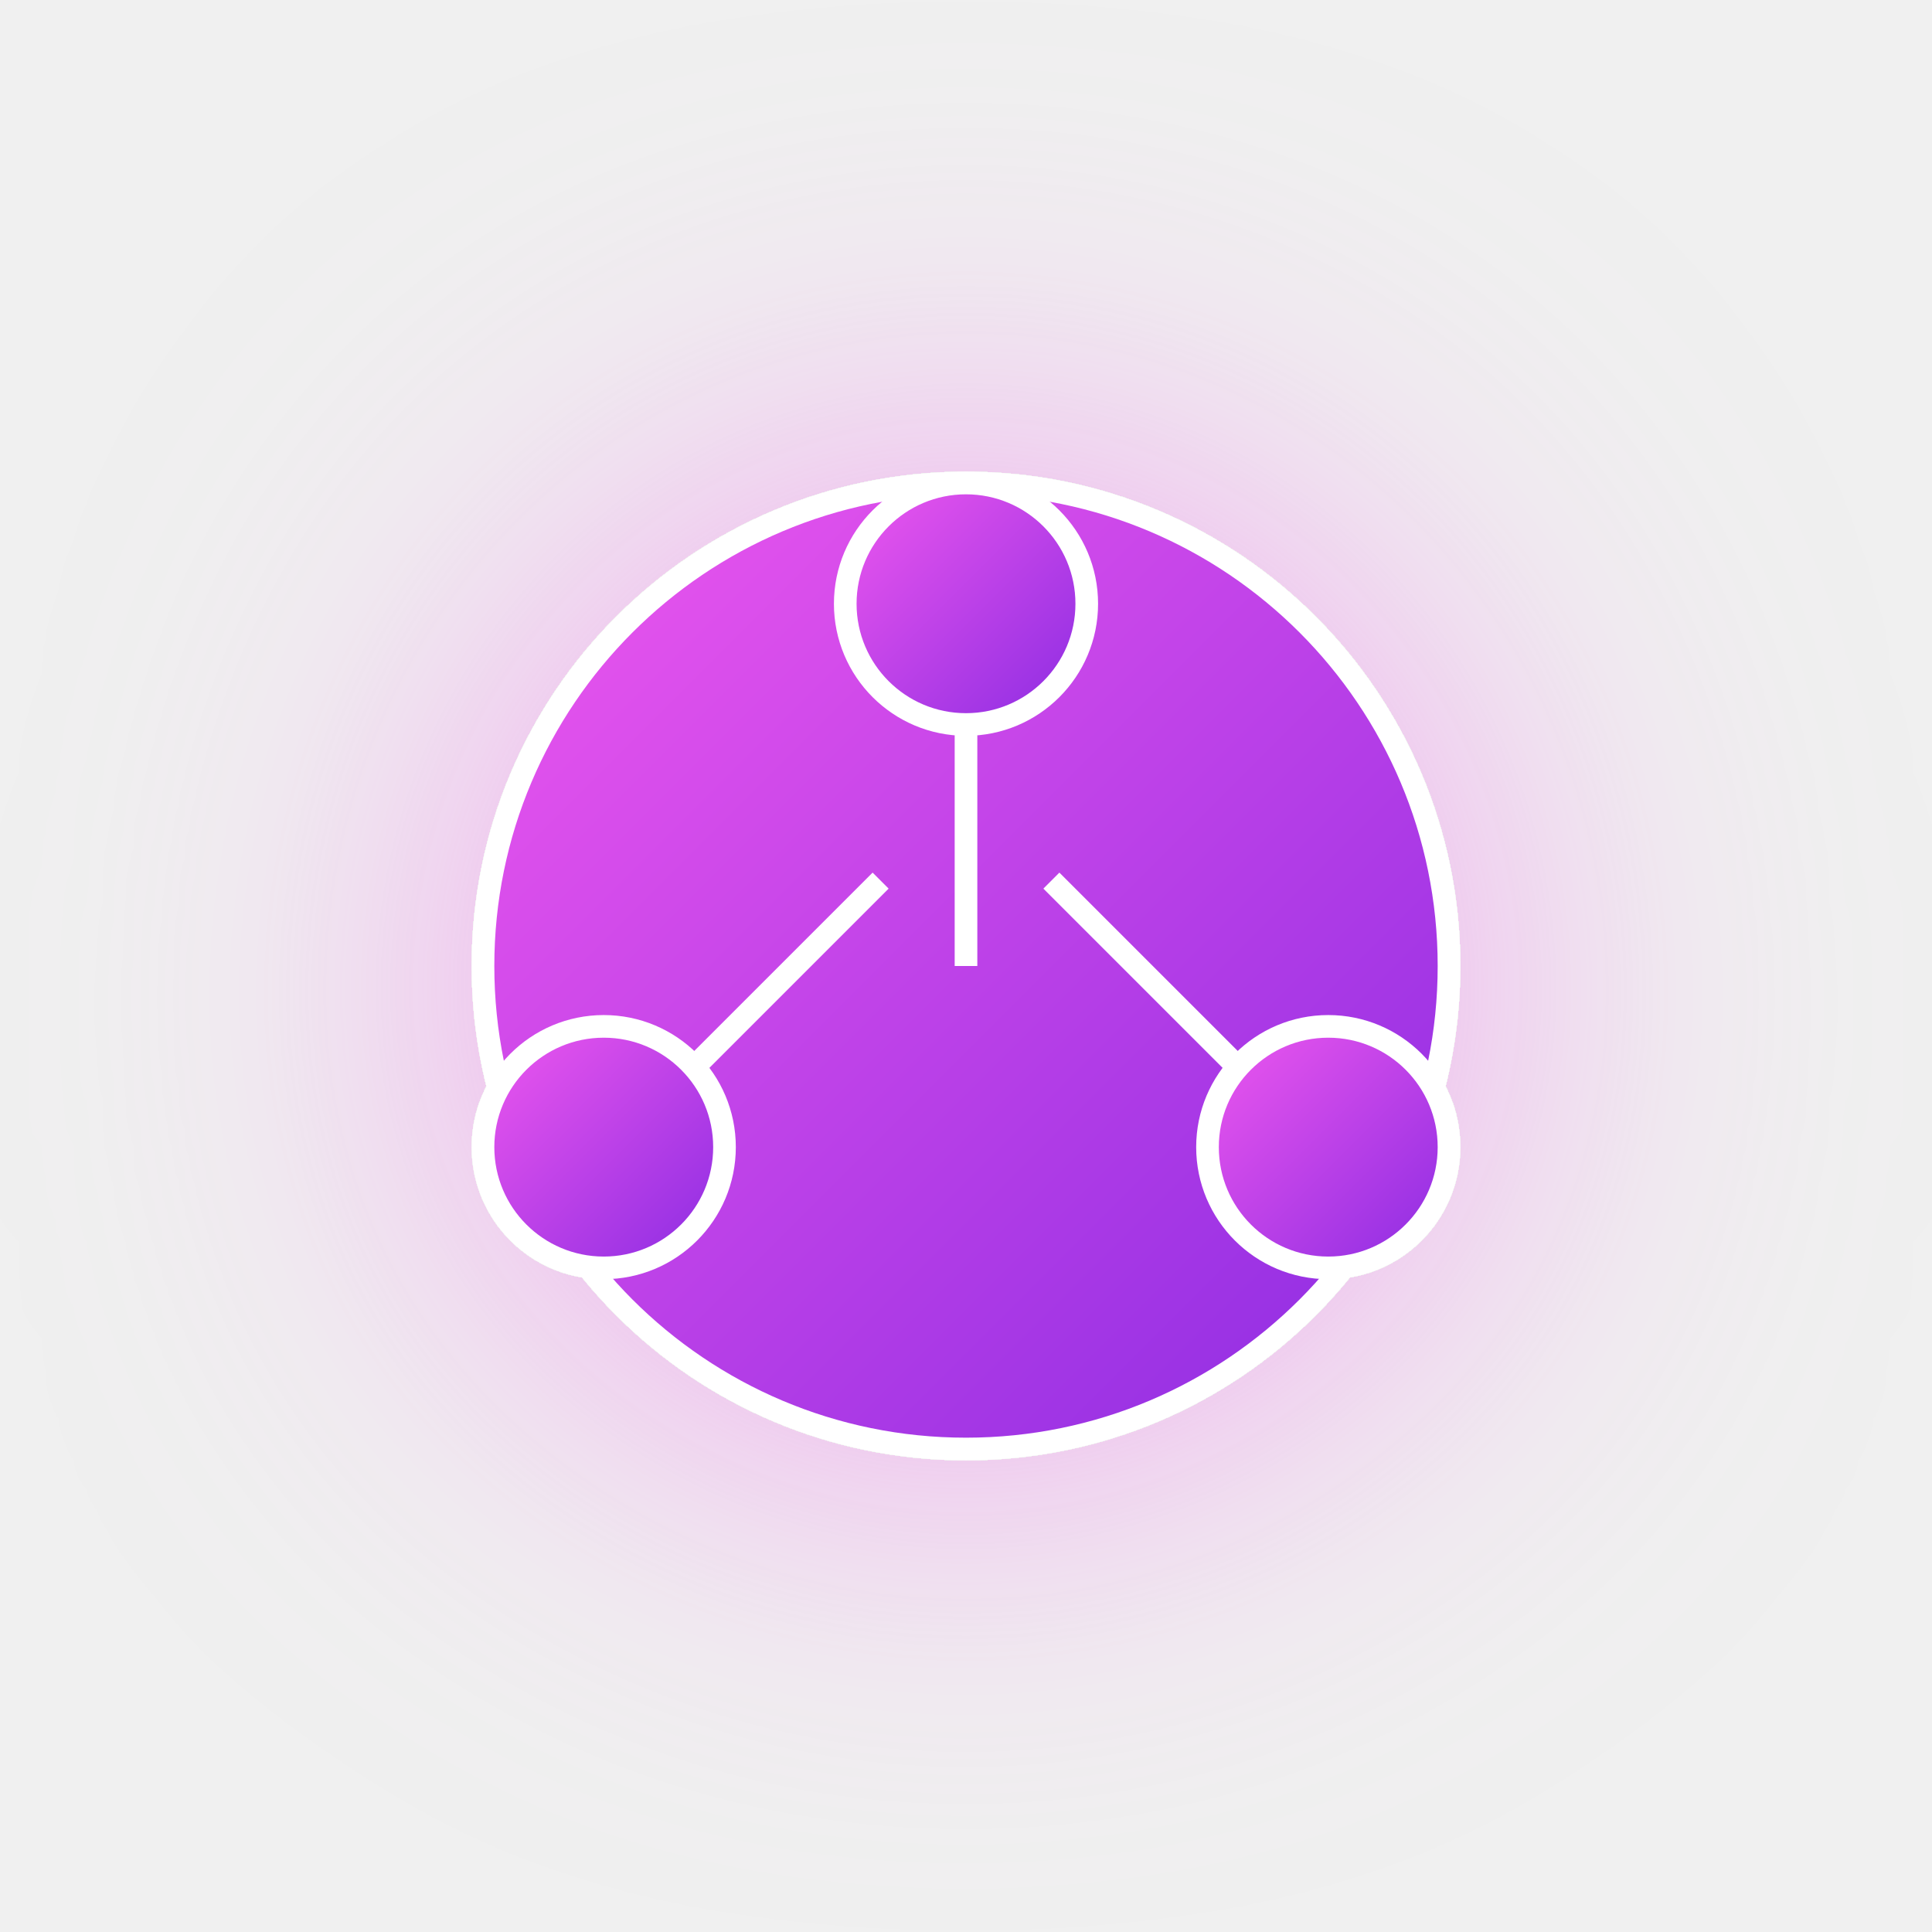
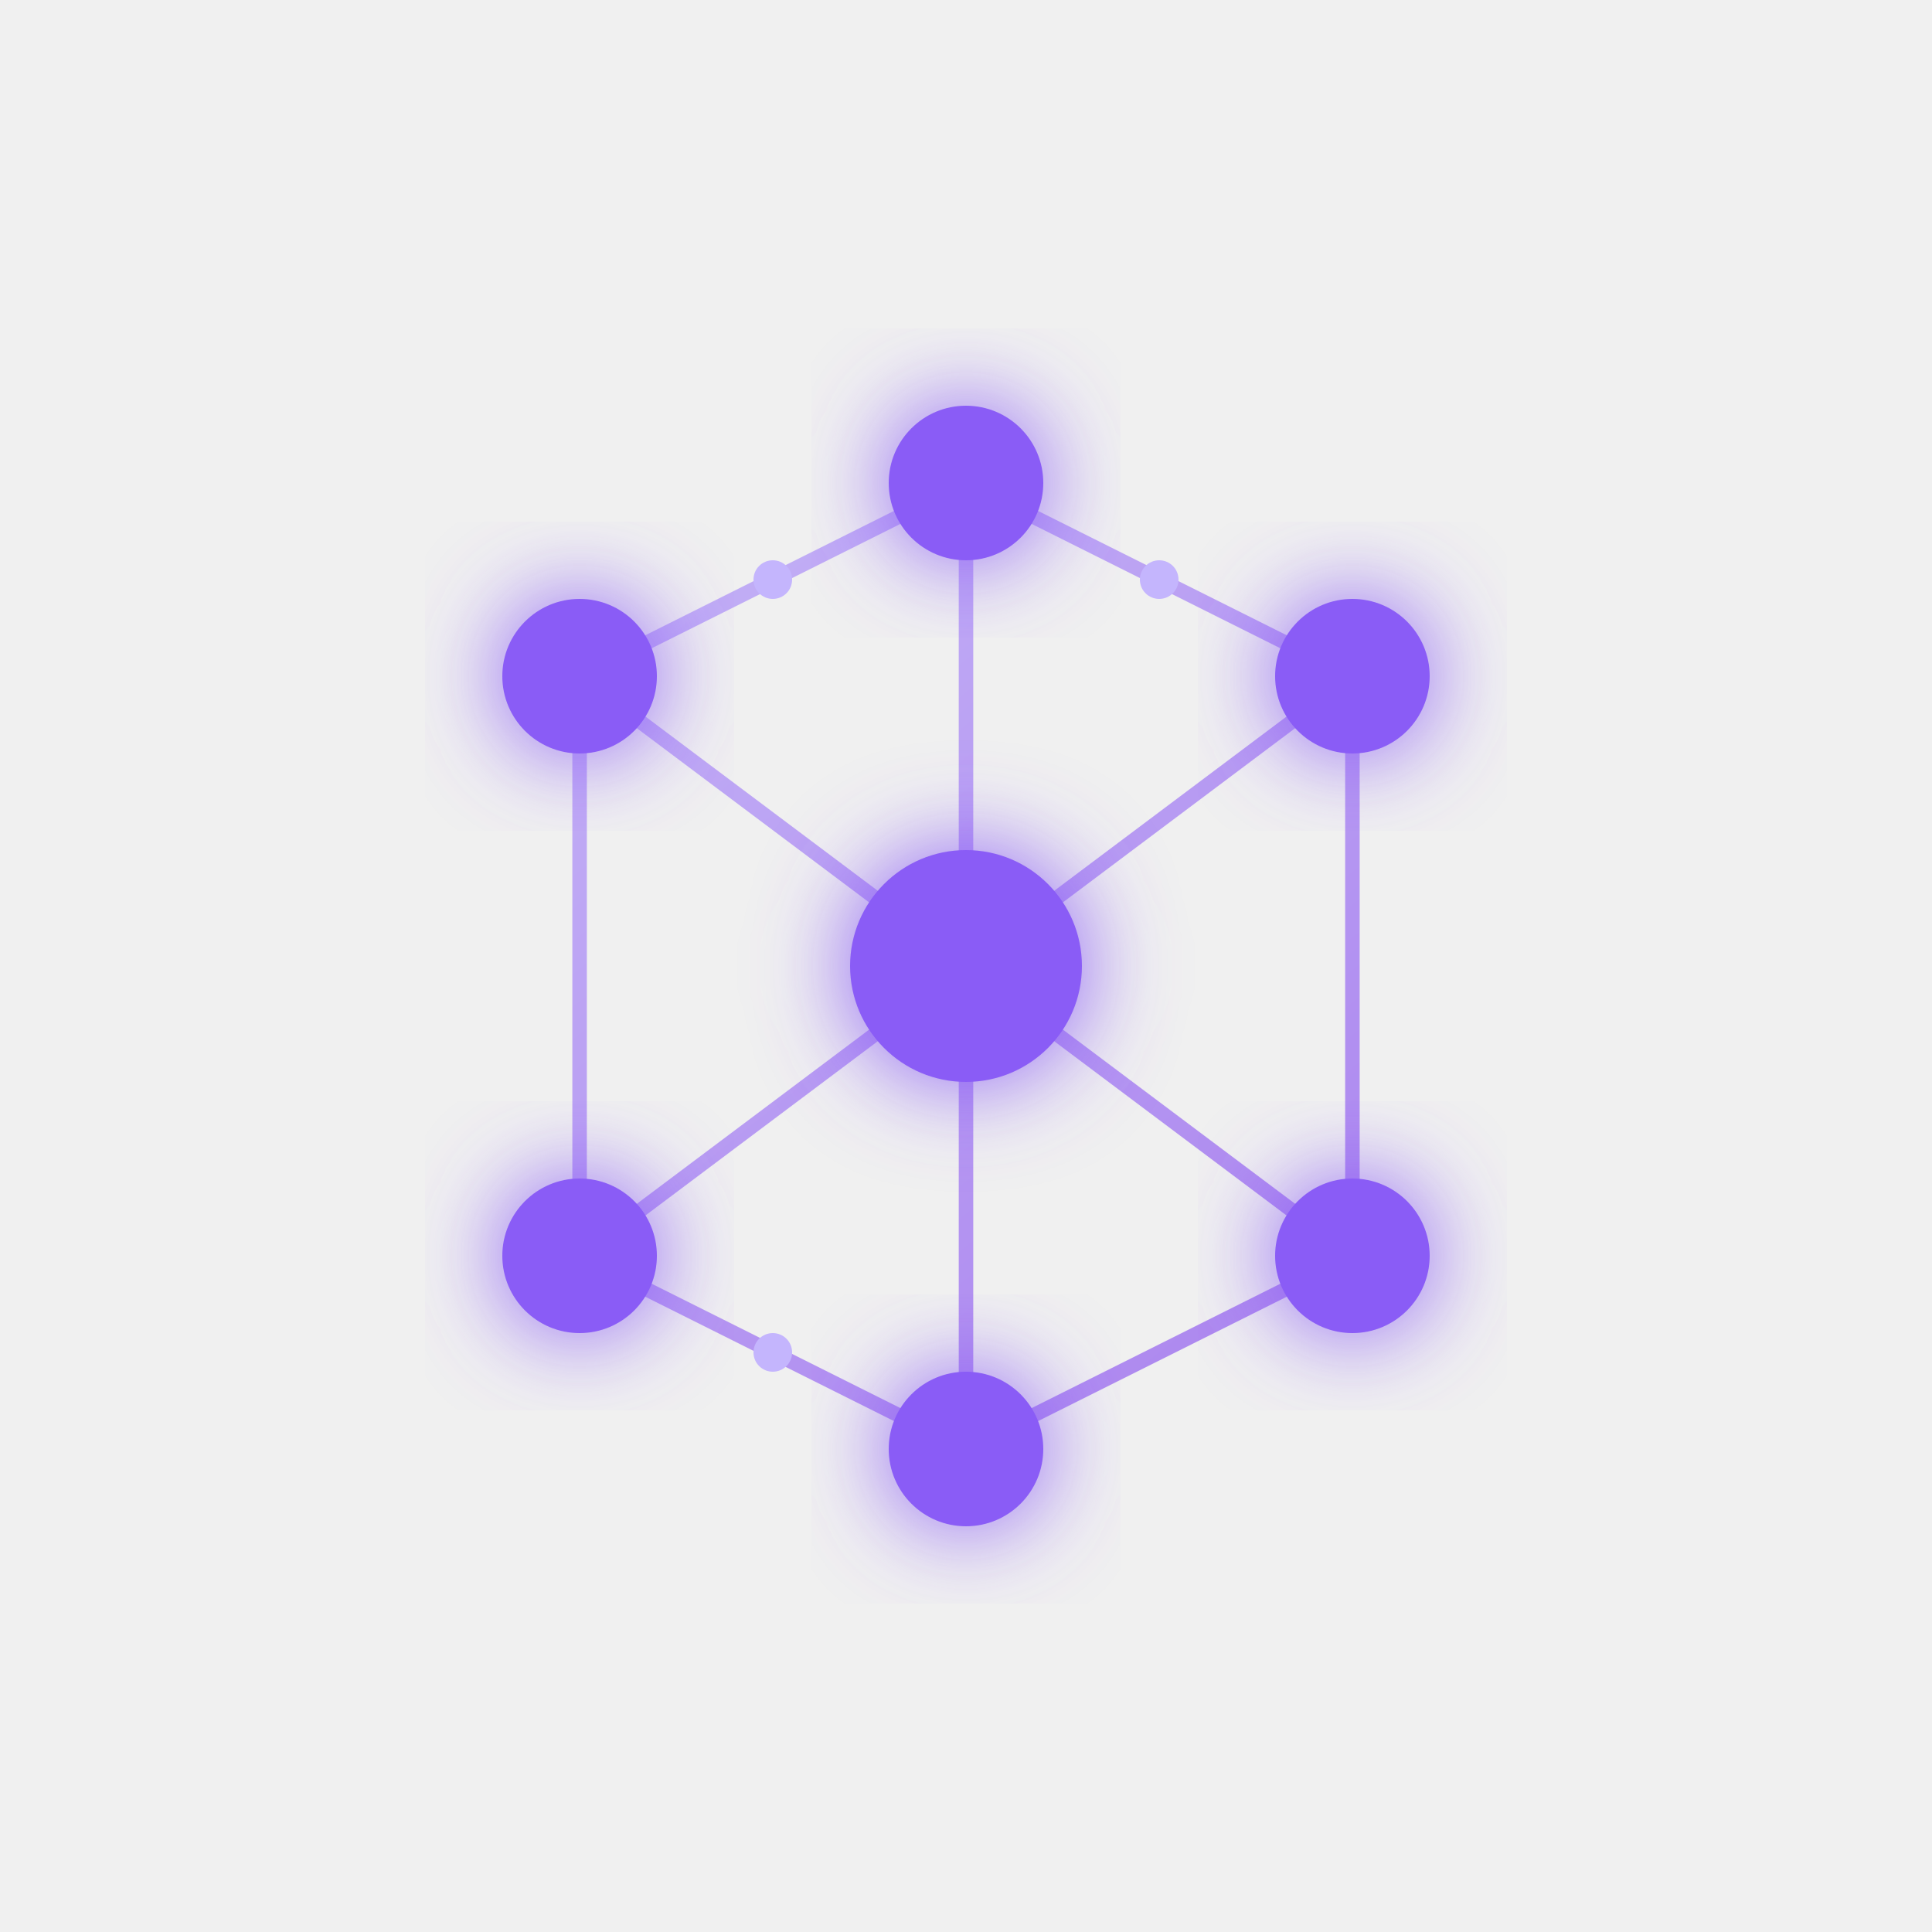
- <svg xmlns="http://www.w3.org/2000/svg" width="128" height="128" viewBox="0 0 128 128" fill="none">
-   <g filter="url(#filter0_d_12_37)">
-     <circle cx="64" cy="64" r="32" fill="url(#paint0_linear_12_37)" stroke="white" stroke-width="1.5" />
-     <circle cx="64" cy="40" r="8" fill="url(#paint1_linear_12_37)" stroke="white" stroke-width="1.5" />
-     <circle cx="40" cy="76" r="8" fill="url(#paint2_linear_12_37)" stroke="white" stroke-width="1.5" />
-     <circle cx="88" cy="76" r="8" fill="url(#paint3_linear_12_37)" stroke="white" stroke-width="1.5" />
-     <line x1="64" y1="48" x2="64" y2="64" stroke="white" stroke-width="1.5" />
-     <line x1="46.343" y1="70.343" x2="58.343" y2="58.343" stroke="white" stroke-width="1.5" />
-     <line x1="81.657" y1="70.343" x2="69.657" y2="58.343" stroke="white" stroke-width="1.5" />
-   </g>
+ <svg xmlns="http://www.w3.org/2000/svg" width="200" height="200" viewBox="0 0 200 200" fill="none">
+   <filter id="glow" x="-50%" y="-50%" width="200%" height="200%">
+     <feGaussianBlur stdDeviation="5" result="blur" />
+     <feComposite in="SourceGraphic" in2="blur" operator="over" />
+   </filter>
+   <path d="M60 70L100 50M100 50L140 70M60 70L60 130M60 130L100 150M100 150L140 130M140 70L140 130M60 70L100 100M100 100L140 70M100 100L60 130M100 100L140 130M100 50L100 100M100 100L100 150" stroke="url(#line-gradient)" stroke-width="1.5" stroke-opacity="0.6" />
+   <circle cx="60" cy="70" r="8" fill="#8A5CF6" filter="url(#glow)" />
+   <circle cx="100" cy="50" r="8" fill="#8A5CF6" filter="url(#glow)" />
+   <circle cx="140" cy="70" r="8" fill="#8A5CF6" filter="url(#glow)" />
+   <circle cx="60" cy="130" r="8" fill="#8A5CF6" filter="url(#glow)" />
+   <circle cx="100" cy="150" r="8" fill="#8A5CF6" filter="url(#glow)" />
+   <circle cx="140" cy="130" r="8" fill="#8A5CF6" filter="url(#glow)" />
+   <circle cx="100" cy="100" r="12" fill="#8A5CF6" filter="url(#glow)">
+     <animate attributeName="r" values="12;14;12" dur="3s" repeatCount="indefinite" />
+   </circle>
+   <circle cx="80" cy="60" r="2" fill="#C4B5FD">
+     <animate attributeName="cx" values="60;100;60" dur="4s" repeatCount="indefinite" />
+     <animate attributeName="cy" values="70;50;70" dur="4s" repeatCount="indefinite" />
+   </circle>
+   <circle cx="120" cy="60" r="2" fill="#C4B5FD">
+     <animate attributeName="cx" values="100;140;100" dur="3s" repeatCount="indefinite" />
+     <animate attributeName="cy" values="50;70;50" dur="3s" repeatCount="indefinite" />
+   </circle>
+   <circle cx="80" cy="140" r="2" fill="#C4B5FD">
+     <animate attributeName="cx" values="60;100;60" dur="5s" repeatCount="indefinite" />
+     <animate attributeName="cy" values="130;150;130" dur="5s" repeatCount="indefinite" />
+   </circle>
  <defs>
-     <filter id="filter0_d_12_37" x="0" y="0" width="128" height="128" filterUnits="userSpaceOnUse" color-interpolation-filters="sRGB">
-       <feFlood flood-opacity="0" result="BackgroundImageFix" />
-       <feColorMatrix in="SourceAlpha" type="matrix" values="0 0 0 0 0 0 0 0 0 0 0 0 0 0 0 0 0 0 127 0" result="hardAlpha" />
-       <feOffset />
-       <feGaussianBlur stdDeviation="16" />
-       <feComposite in2="hardAlpha" operator="out" />
-       <feColorMatrix type="matrix" values="0 0 0 0 0.941 0 0 0 0 0.345 0 0 0 0 0.933 0 0 0 0.5 0" />
-       <feBlend mode="normal" in2="BackgroundImageFix" result="effect1_dropShadow_12_37" />
-       <feBlend mode="normal" in="SourceGraphic" in2="effect1_dropShadow_12_37" result="shape" />
-     </filter>
-     <linearGradient id="paint0_linear_12_37" x1="32" y1="32" x2="96" y2="96" gradientUnits="userSpaceOnUse">
-       <stop stop-color="#F058EE" />
-       <stop offset="1" stop-color="#8A2BE2" />
-     </linearGradient>
-     <linearGradient id="paint1_linear_12_37" x1="56" y1="32" x2="72" y2="48" gradientUnits="userSpaceOnUse">
-       <stop stop-color="#F058EE" />
-       <stop offset="1" stop-color="#8A2BE2" />
-     </linearGradient>
-     <linearGradient id="paint2_linear_12_37" x1="32" y1="68" x2="48" y2="84" gradientUnits="userSpaceOnUse">
-       <stop stop-color="#F058EE" />
-       <stop offset="1" stop-color="#8A2BE2" />
-     </linearGradient>
-     <linearGradient id="paint3_linear_12_37" x1="80" y1="68" x2="96" y2="84" gradientUnits="userSpaceOnUse">
-       <stop stop-color="#F058EE" />
-       <stop offset="1" stop-color="#8A2BE2" />
+     <linearGradient id="line-gradient" x1="60" y1="50" x2="140" y2="150" gradientUnits="userSpaceOnUse">
+       <stop offset="0%" stop-color="#A78BFA" />
+       <stop offset="100%" stop-color="#7C3AED" />
    </linearGradient>
  </defs>
</svg>
